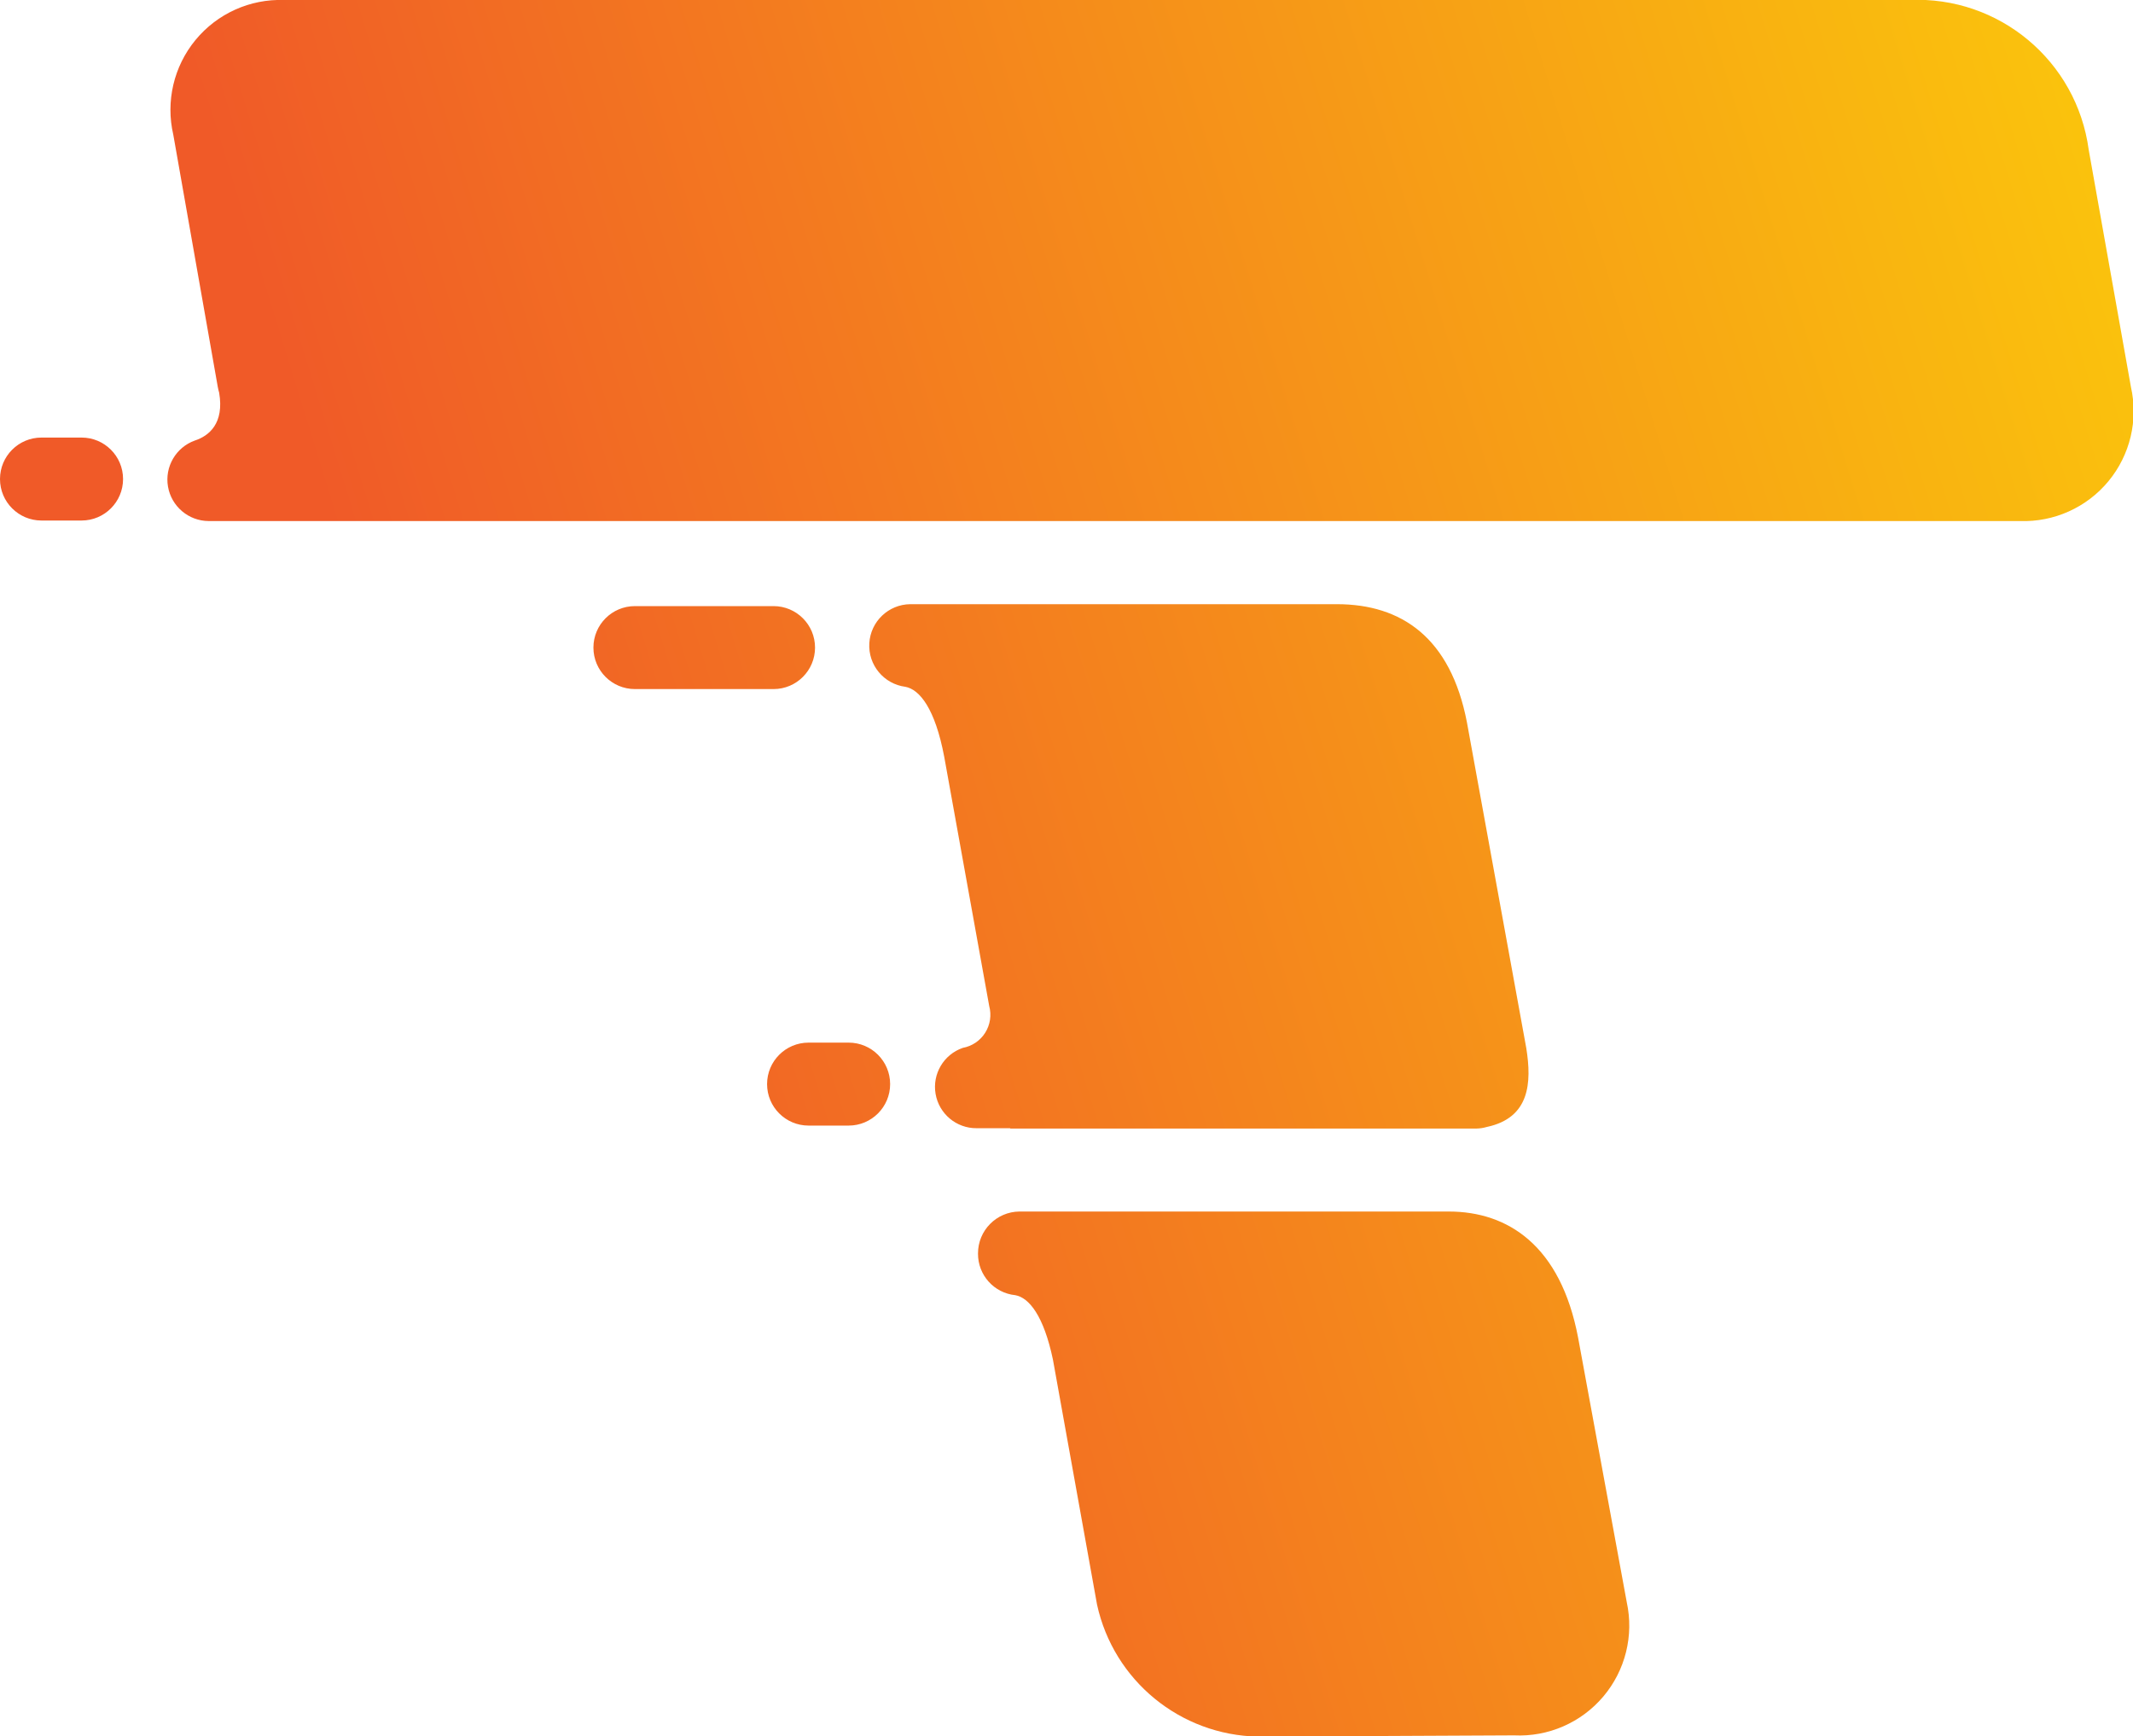
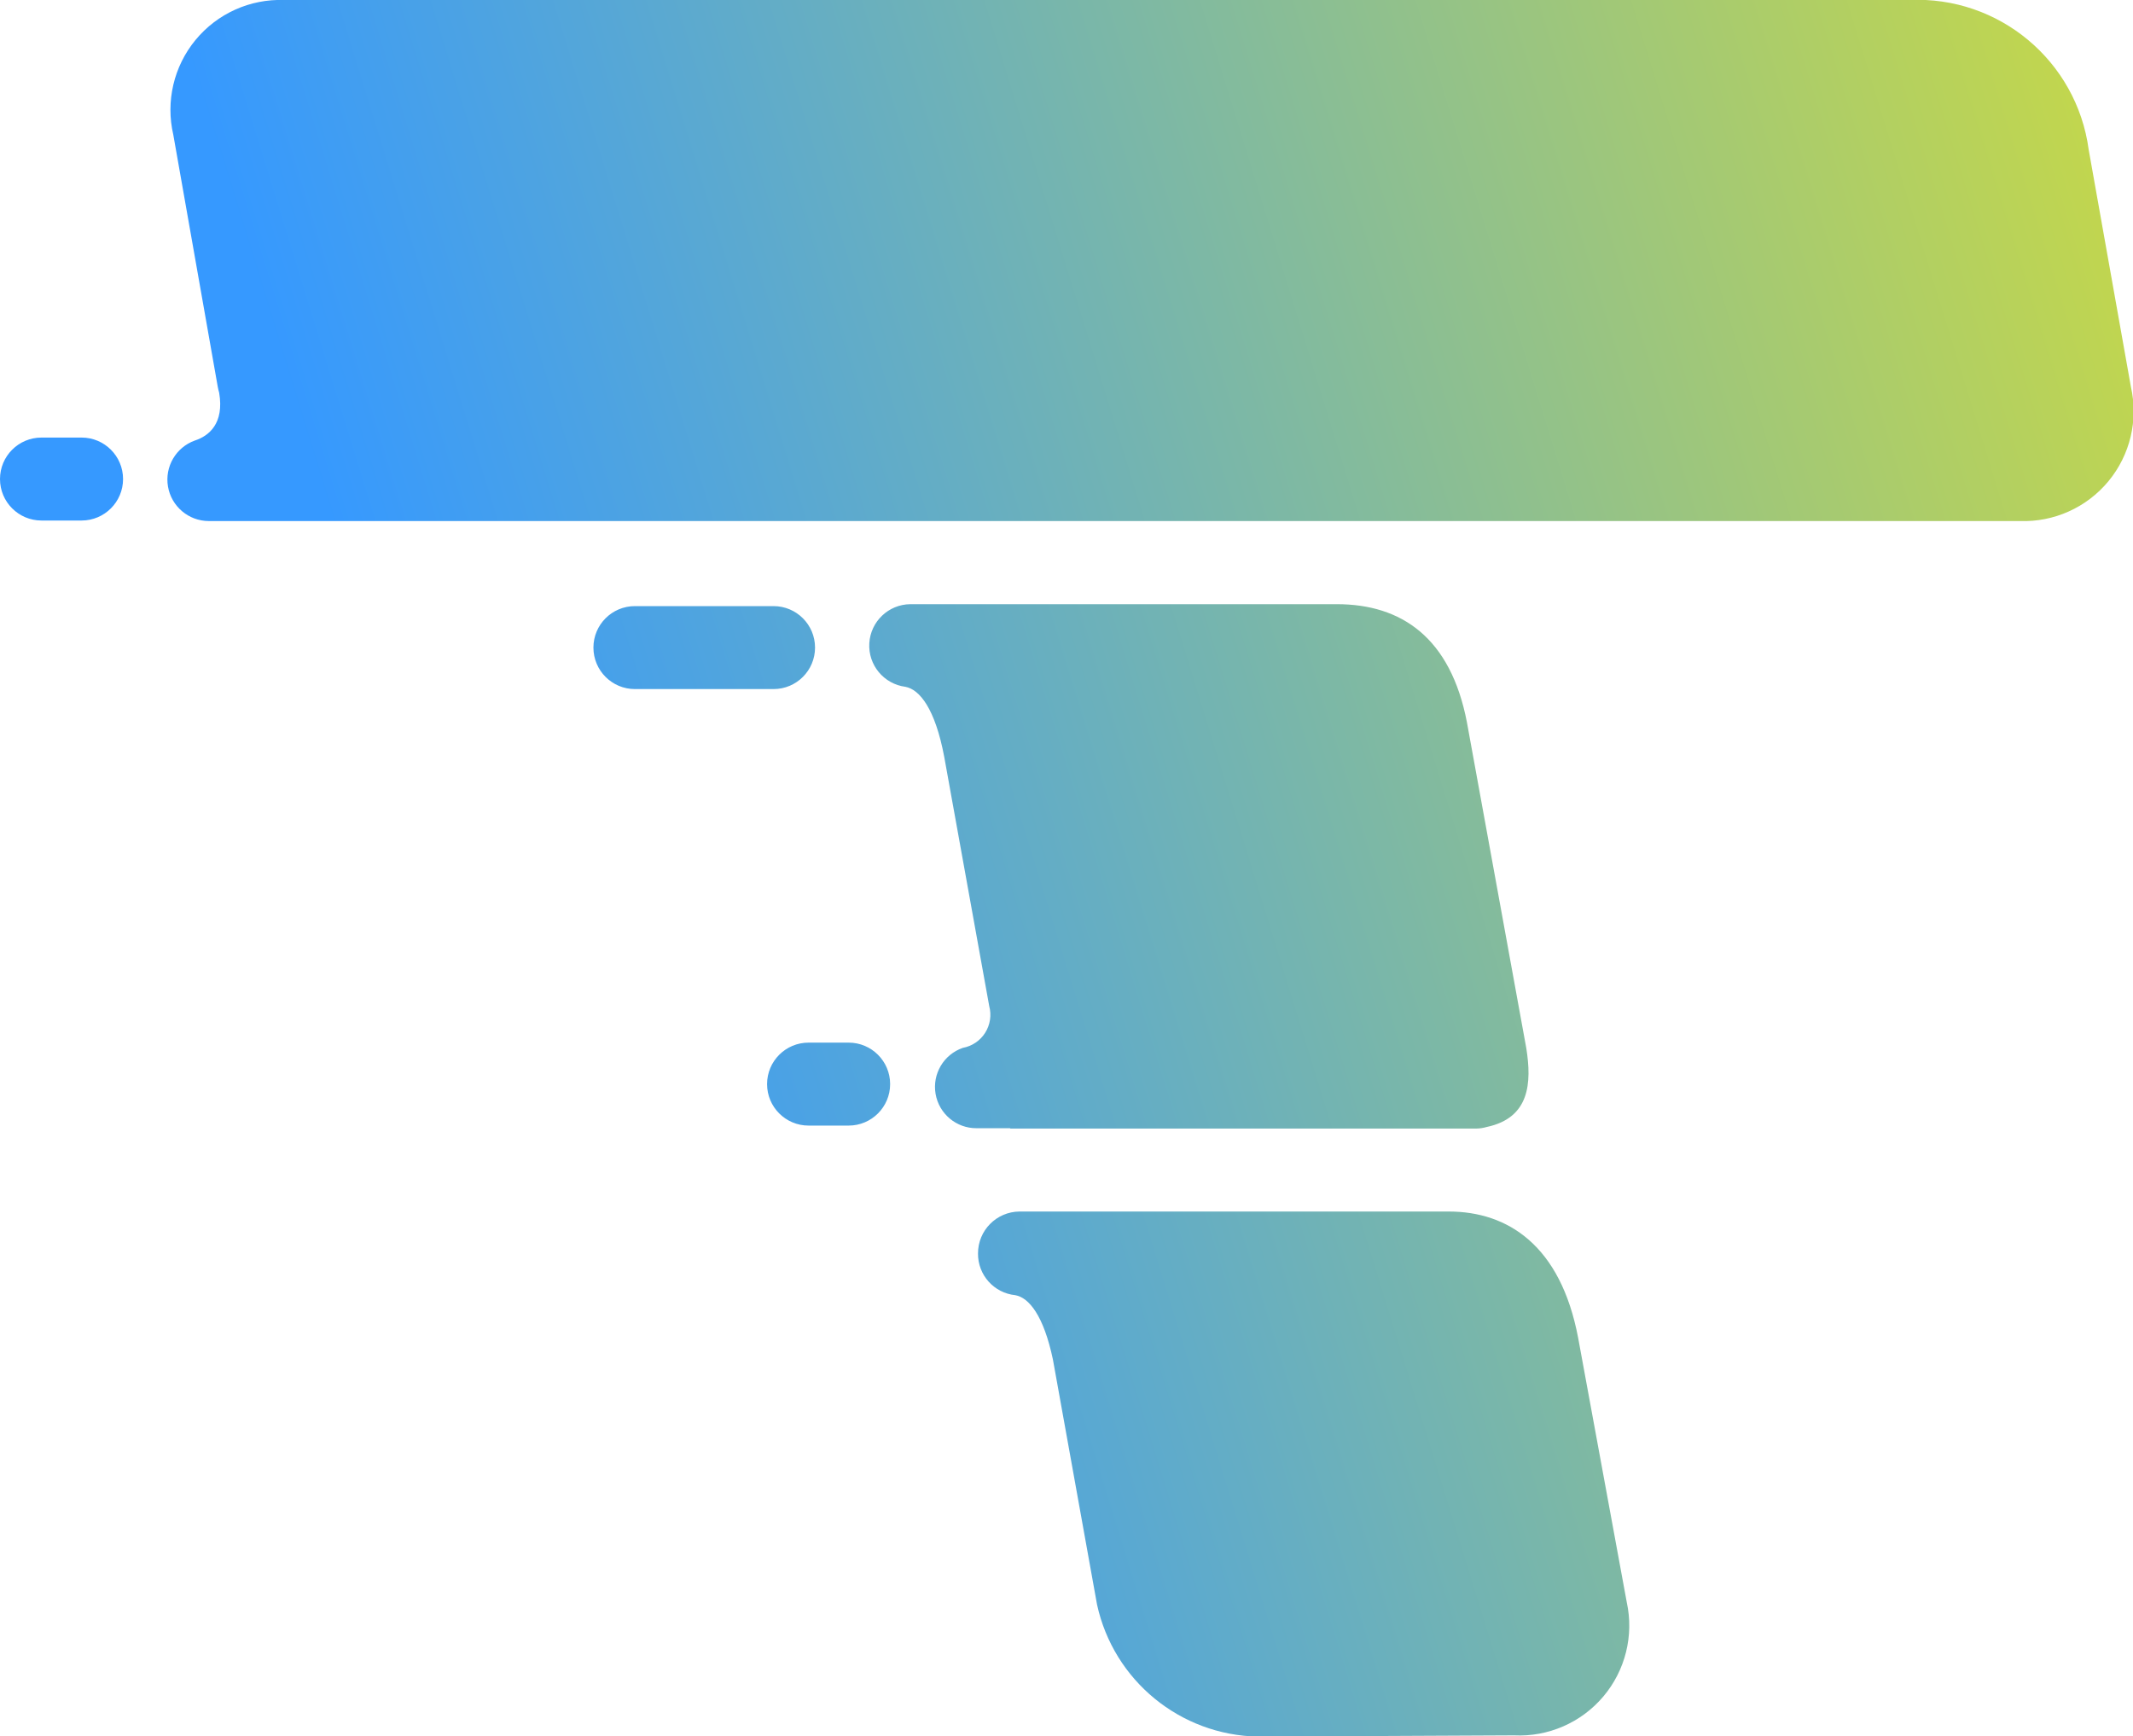
<svg xmlns="http://www.w3.org/2000/svg" viewBox="0 0 121.85 99.17">
  <defs>
    <style>.cls-1{fill:url(#linear-gradient);}</style>
    <linearGradient id="linear-gradient" x1="168.55" y1="13.4" x2="27.2" y2="57" gradientUnits="userSpaceOnUse">
      <stop offset="0" stop-color="#fff100" />
-       <stop offset="1" stop-color="#f05a28" />
+       <stop offset="1" stop-color="#3699FF" />
    </linearGradient>
  </defs>
  <g id="Layer_6" data-name="Layer 6">
    <path class="cls-1" d="M4.66,25H2.37a2.37,2.37,0,0,0,0,4.74H4.66a2.37,2.37,0,1,0,0-4.74ZM48.48,59.57H46.19a2.37,2.37,0,1,0,0,4.74h2.29a2.37,2.37,0,1,0,0-4.74ZM46.56,37a2.37,2.37,0,0,0-2.37-2.37H36.27a2.37,2.37,0,0,0,0,4.74h7.92A2.37,2.37,0,0,0,46.56,37ZM121.73,22.1,119.32,8.56A9.88,9.88,0,0,0,109.07,0H16.24A6.28,6.28,0,0,0,9.9,7.7l2.54,14.4a3.38,3.38,0,0,0,.08.34v0c.3,1.76-.59,2.47-1.39,2.73h0a2.37,2.37,0,0,0,.79,4.6H115.39A6.28,6.28,0,0,0,121.73,22.1ZM90.15,76.42c-1-5.25-4-7.2-7.39-7.2H58.24a2.39,2.39,0,0,0-2.37,2.4A2.37,2.37,0,0,0,58,74h0c.78.14,1.62,1.16,2.15,3.68l2.52,14a9.59,9.59,0,0,0,9.19,7.54l14.63-.07a6.28,6.28,0,0,0,6.44-7.61ZM57.73,64.48H84.34a2.27,2.27,0,0,0,.59-.09c2.46-.52,2.58-2.52,2.26-4.51L83.8,41.27c-.93-4.84-3.74-6.75-7.43-6.75H52a2.37,2.37,0,0,0-.28,4.72h0c.81.15,1.7,1.24,2.22,4l2.57,14.24v0A1.92,1.92,0,0,1,55,59.87h0a2.36,2.36,0,0,0,.79,4.59h1.9Z" />
  </g>
</svg>
